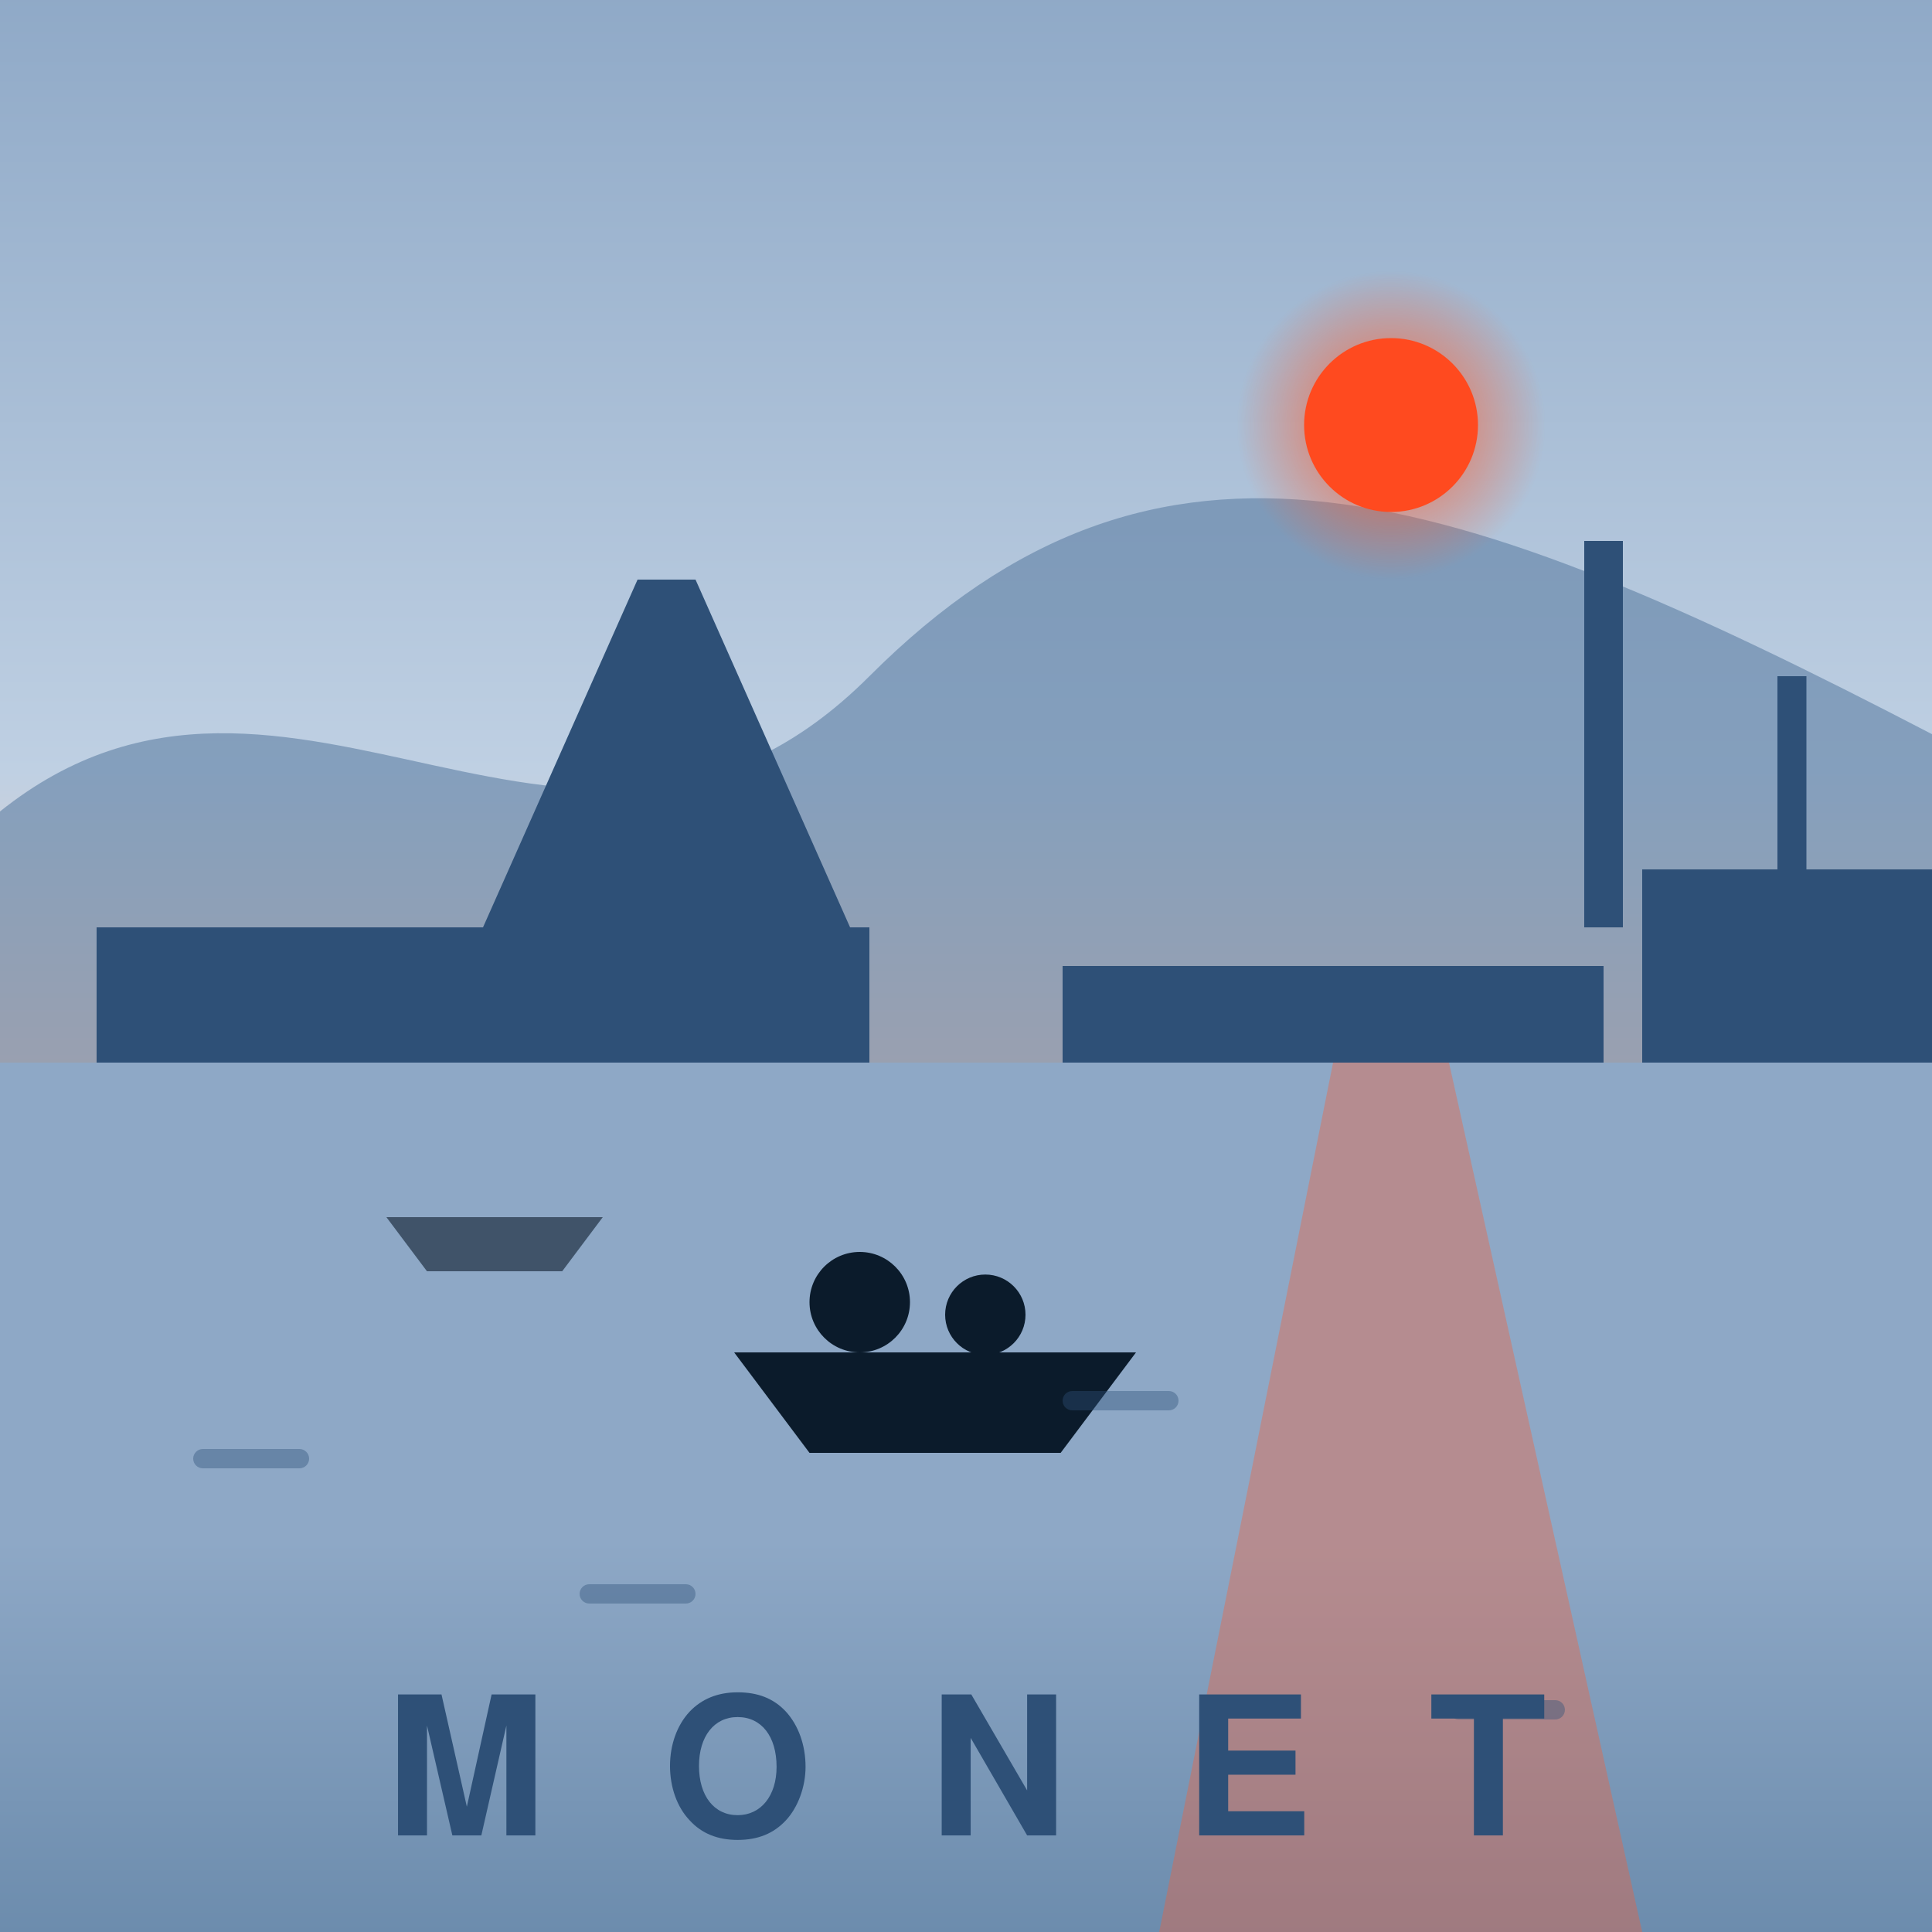
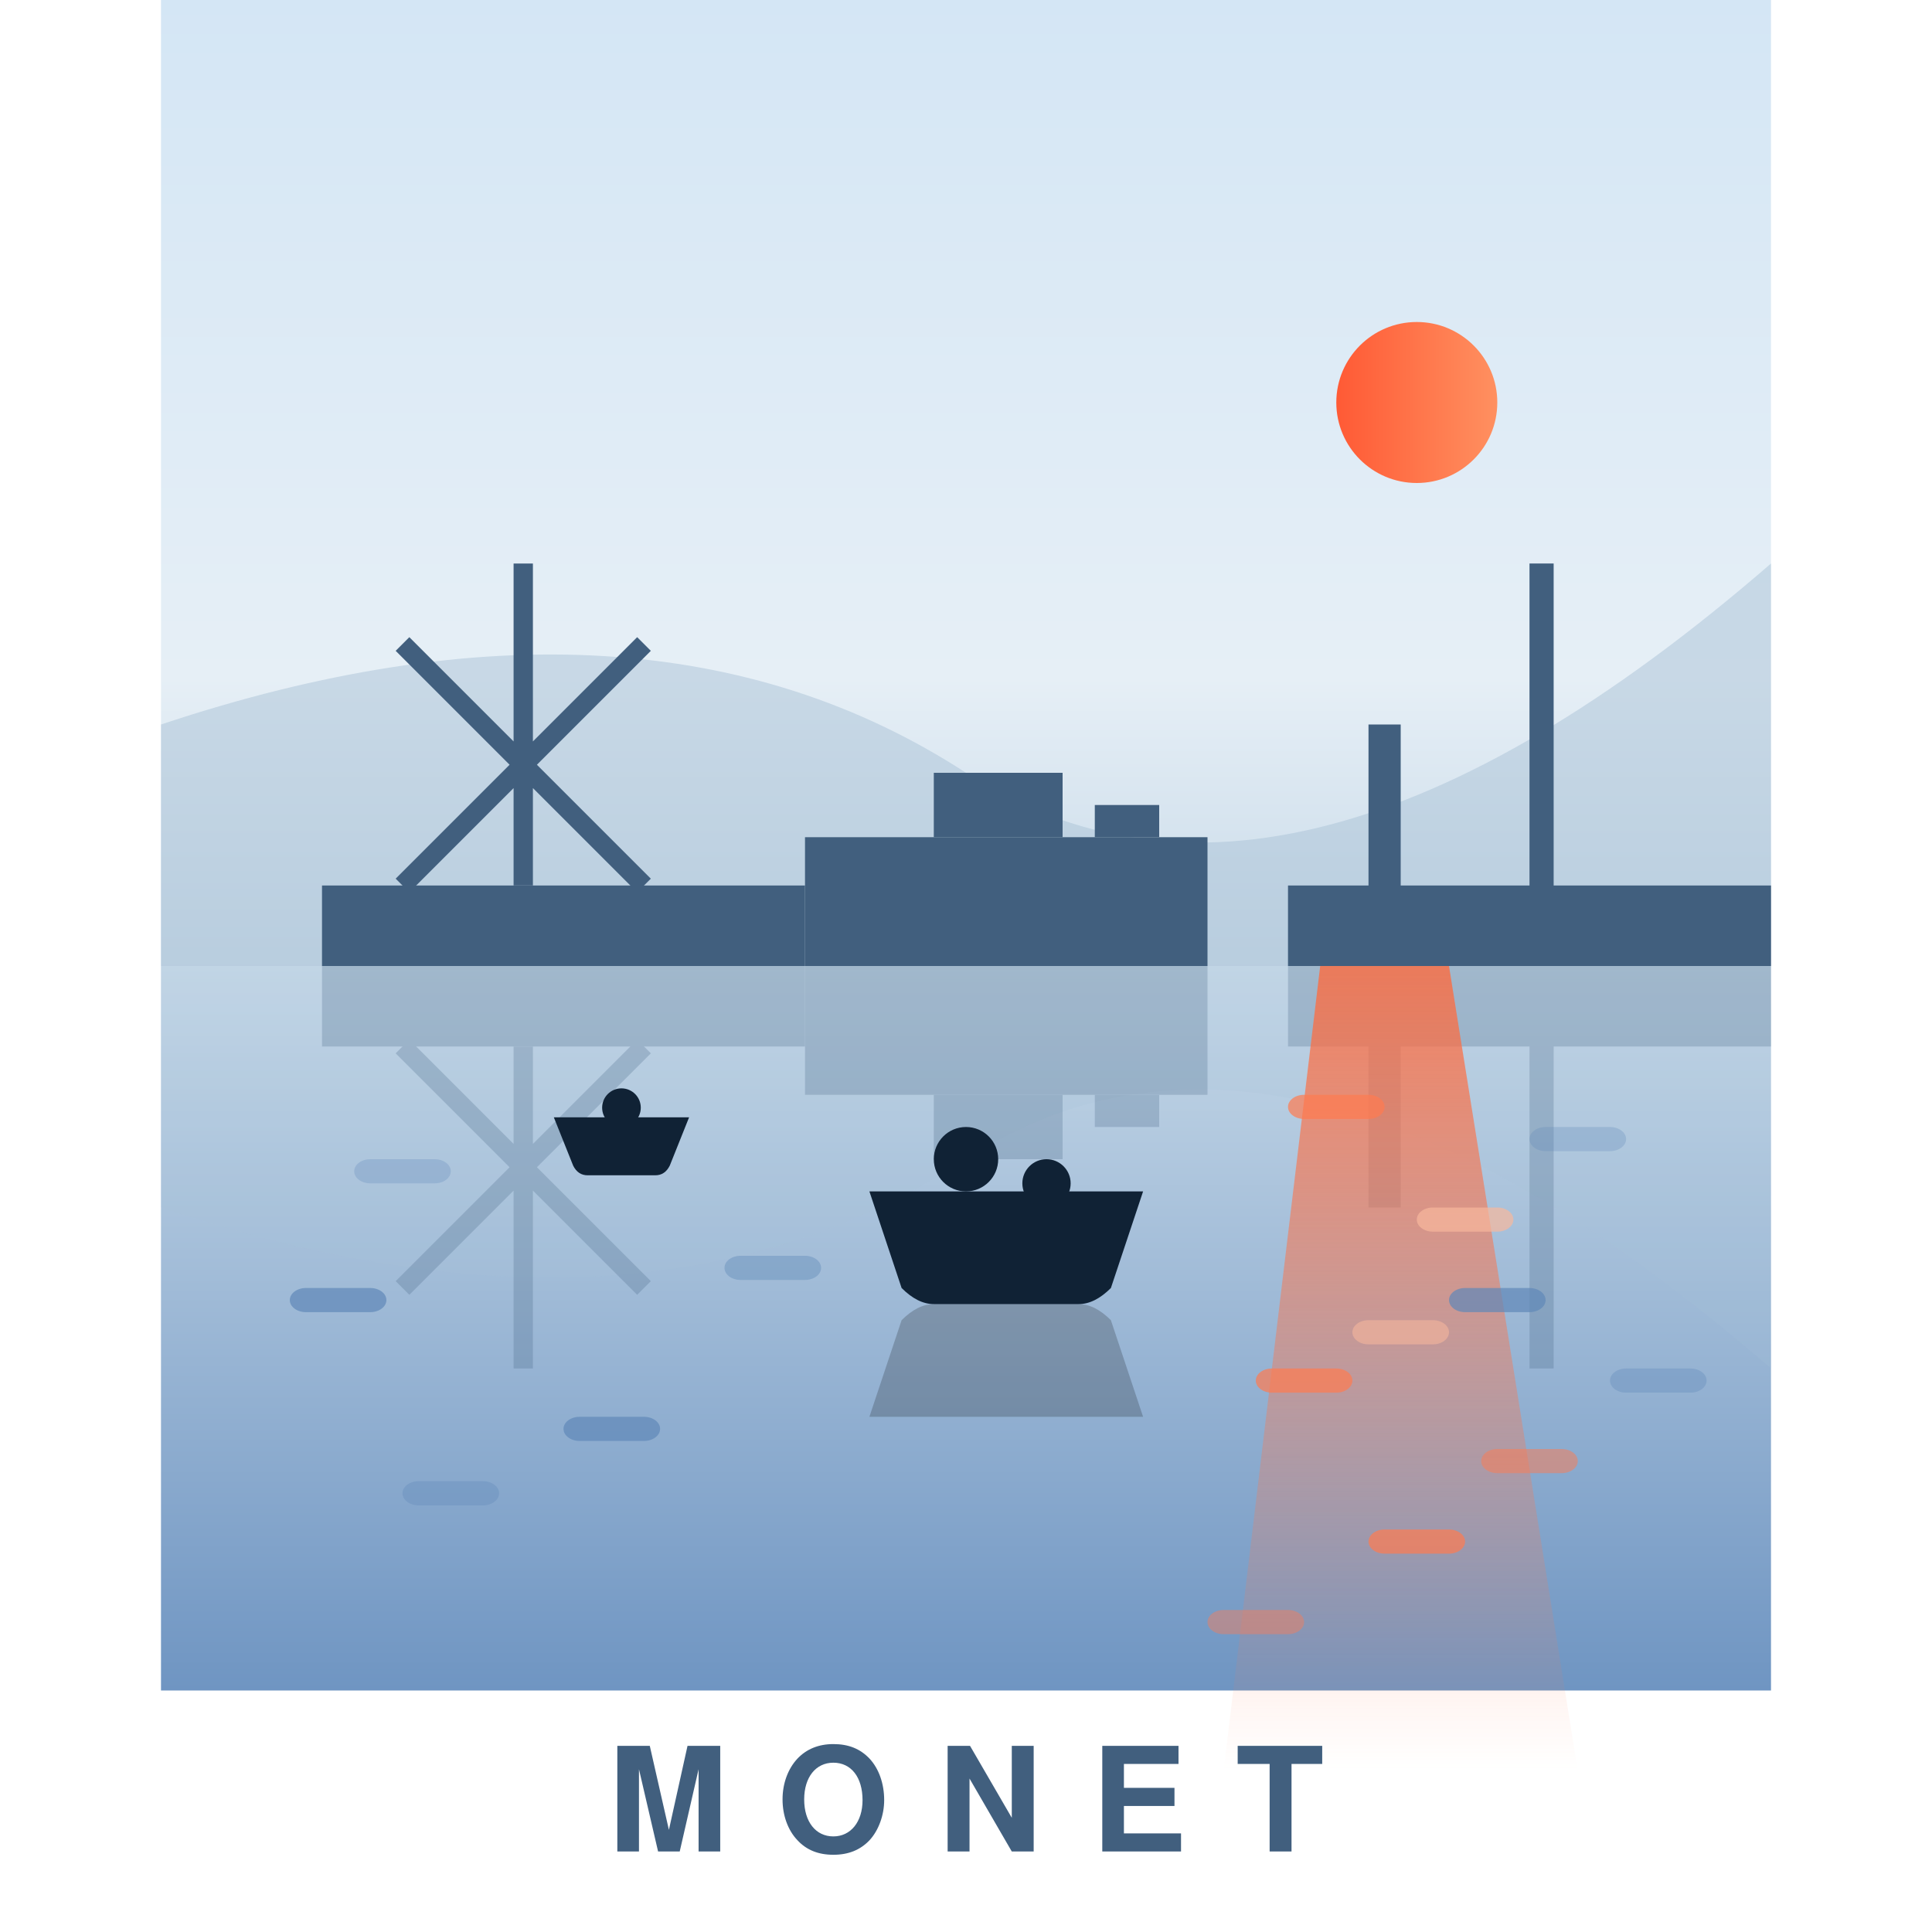
- <svg xmlns="http://www.w3.org/2000/svg" xmlns:xlink="http://www.w3.org/1999/xlink" width="600" height="600" viewBox="0 0 100 100">
+ <svg xmlns="http://www.w3.org/2000/svg" width="600" height="600" viewBox="0 0 100 120">
  <defs>
    <linearGradient id="skyGrad" x1="0%" y1="0%" x2="0%" y2="100%">
-       <stop offset="0%" stop-color="#8FA9C7" />
-       <stop offset="40%" stop-color="#BFD0E3" />
-       <stop offset="55%" stop-color="#F3D3C4" />
-       <stop offset="100%" stop-color="#7F9DBE" />
+       <stop offset="0%" stop-color="#D4E6F5" />
+       <stop offset="70%" stop-color="#E6EFF6" />
+       <stop offset="100%" stop-color="#C7D9E8" />
    </linearGradient>
-     <radialGradient id="sunGlow">
-       <stop offset="0%" stop-color="#FF5A2A" stop-opacity="0.9" />
-       <stop offset="100%" stop-color="#FF5A2A" stop-opacity="0" />
-     </radialGradient>
-     <linearGradient id="waterGrad" x1="0%" y1="55%" x2="0%" y2="100%">
-       <stop offset="0%" stop-color="#8EA8C6" />
-       <stop offset="100%" stop-color="#6C8CAD" />
+     <linearGradient id="waterGrad" x1="0%" y1="0%" x2="0%" y2="100%">
+       <stop offset="0%" stop-color="#C7D9E8" />
+       <stop offset="100%" stop-color="#6F95C2" />
    </linearGradient>
-     <rect id="wave" width="6" height="1" rx="0.5" />
+     <linearGradient id="sunBeamGrad" x1="0%" y1="0%" x2="0%" y2="100%">
+       <stop offset="0%" stop-color="#fd6b3f" stop-opacity="0.8" />
+       <stop offset="100%" stop-color="#FF7A50" stop-opacity="0" />
+     </linearGradient>
+     <linearGradient id="sunGrad" x1="0%" y1="0%" x2="100%" y2="0%">
+       <stop offset="0%" stop-color="#FF5A35" />
+       <stop offset="100%" stop-color="#FF9060" />
+     </linearGradient>
+     <rect id="wave" width="6" height="1.5" rx="1" />
+     <path id="mountainPath" d="M0 60 V45 Q30 35 50 48 T100 35 V60 Z" />
+     <g id="buildings" fill="#415F7E">
+       <path d="M15 40 L30 55 M30 40 L15 55 M22.5 35 V55" stroke="#415F7E" stroke-width="1.2" />
+       <rect x="10" y="55" width="30" height="5" />
+       <rect x="40" y="52" width="25" height="8" />
+       <rect x="48" y="48" width="8" height="4" />
+       <rect x="58" y="50" width="4" height="2" />
+       <rect x="85" y="35" width="1.5" height="25" />
+       <rect x="75" y="45" width="2" height="15" />
+       <rect x="70" y="55" width="30" height="5" />
+     </g>
  </defs>
-   <rect width="100" height="100" fill="url(#skyGrad)" />
-   <path d="M0 55 L0 42             C15 30, 30 50, 45 35             S75 25, 100 38             L100 55 Z" fill="#5E7FA4" opacity="0.6" />
-   <rect x="0" y="55" width="100" height="45" fill="url(#waterGrad)" />
-   <g fill="#2E5077">
-     <rect x="5" y="48" width="40" height="7" />
-     <rect x="55" y="50" width="28" height="5" />
-     <rect x="85" y="45" width="15" height="10" />
-     <polygon points="25,48 33,30 36,30 44,48" />
-     <rect x="82" y="28" width="2" height="20" />
-     <rect x="92" y="35" width="1.5" height="13" />
+   <rect width="100" height="60" fill="url(#skyGrad)" />
+   <rect x="0" y="60" width="100" height="45" fill="url(#waterGrad)" />
+   <use href="#mountainPath" fill="#A9C1D6" opacity="0.5" />
+   <g transform="translate(0, 120) scale(1, -1)">
+     <use href="#mountainPath" fill="#A9C1D6" opacity="0.18" />
  </g>
-   <circle cx="72" cy="22" r="8" fill="url(#sunGlow)" />
-   <circle cx="72" cy="22" r="4.5" fill="#FF4A1F" />
-   <polygon points="69,55 75,55 85,100 60,100" fill="#FF5A2A" opacity="0.35" />
-   <g id="boatGroup">
-     <g transform="translate(38,70) scale(1.3)" fill="#0B1B2B">
-       <path d="M0 0 L16 0 L13 4 L3 4 Z" />
-       <circle cx="5" cy="-2" r="2" />
-       <circle cx="10" cy="-1.5" r="1.6" />
+   <circle cx="78" cy="25" r="5" fill="url(#sunGrad)" />
+   <use href="#buildings" />
+   <g transform="translate(0, 120) scale(1, -1)">
+     <use href="#buildings" opacity="0.25" />
+   </g>
+   <polygon points="72,60 80,60 88,110 66,110" fill="url(#sunBeamGrad)" />
+   <g transform="translate(45, 75)">
+     <g fill="#102235">
+       <path d="M-1 -1 L16 -1 L14 5 Q13 6 12 6 L3 6 Q2 6 1 5 Z" />
+       <circle cx="5" cy="-3" r="2" />
+       <circle cx="10" cy="-1.5" r="1.5" />
    </g>
-     <g transform="translate(20,63) scale(0.7)" fill="#0B1B2B" opacity="0.6">
-       <path d="M0 0 L16 0 L13 4 L3 4 Z" />
+     <g transform="translate(0, 12) scale(1, -1)" opacity="0.2">
+       <path d="M-1 -1 L16 -1 L14 5 Q13 6 12 6 L3 6 Q2 6 1 5 Z" />
    </g>
  </g>
-   <g fill="#2E5077" opacity="0.4">
-     <use xlink:href="#wave" x="10" y="75" />
-     <use xlink:href="#wave" x="30" y="82" />
-     <use xlink:href="#wave" x="55" y="72" />
-     <use xlink:href="#wave" x="75" y="88" />
+   <g transform="translate(25, 70) scale(0.6)">
+     <g fill="#102235">
+       <path d="M-1 -1 L13 -1 L11 4 Q10.5 5 9.5 5 L2.5 5 Q1.5 5 1 4 Z" />
+       <circle cx="6" cy="-2" r="2" />
+     </g>
  </g>
-   <text x="50" y="95" font-family="Helvetica, Arial, sans-serif" font-size="10" fill="#2E5077" text-anchor="middle" letter-spacing="6" font-weight="600">MONET</text>
+   <g opacity="0.7">
+     <use href="#wave" x="8" y="80" fill="#5F88B8" />
+     <use href="#wave" x="15" y="92" fill="#5F88B8" opacity="0.5" />
+     <use href="#wave" x="25" y="88" fill="#5F88B8" />
+     <use href="#wave" x="35" y="78" fill="#5F88B8" opacity="0.6" />
+     <use href="#wave" x="12" y="72" fill="#5F88B8" opacity="0.4" />
+     <use href="#wave" x="80" y="80" fill="#5F88B8" />
+     <use href="#wave" x="90" y="85" fill="#5F88B8" opacity="0.5" />
+     <use href="#wave" x="85" y="70" fill="#5F88B8" opacity="0.4" />
+     <use href="#wave" x="70" y="68" fill="#FF7A50" />
+     <use href="#wave" x="78" y="75" fill="#F8B89D" />
+     <use href="#wave" x="68" y="85" fill="#FF7A50" />
+     <use href="#wave" x="74" y="82" fill="#F8B89D" opacity="0.8" />
+     <use href="#wave" x="75" y="95" fill="#FF7A50" />
+     <use href="#wave" x="82" y="90" fill="#FF7A50" opacity="0.7" />
+     <use href="#wave" x="65" y="100" fill="#FF7A50" opacity="0.6" />
+   </g>
+   <text x="50" y="115" font-family="Helvetica, Arial, sans-serif" font-weight="600" font-size="9" fill="#415F7E" text-anchor="middle" letter-spacing="3">MONET</text>
</svg>
